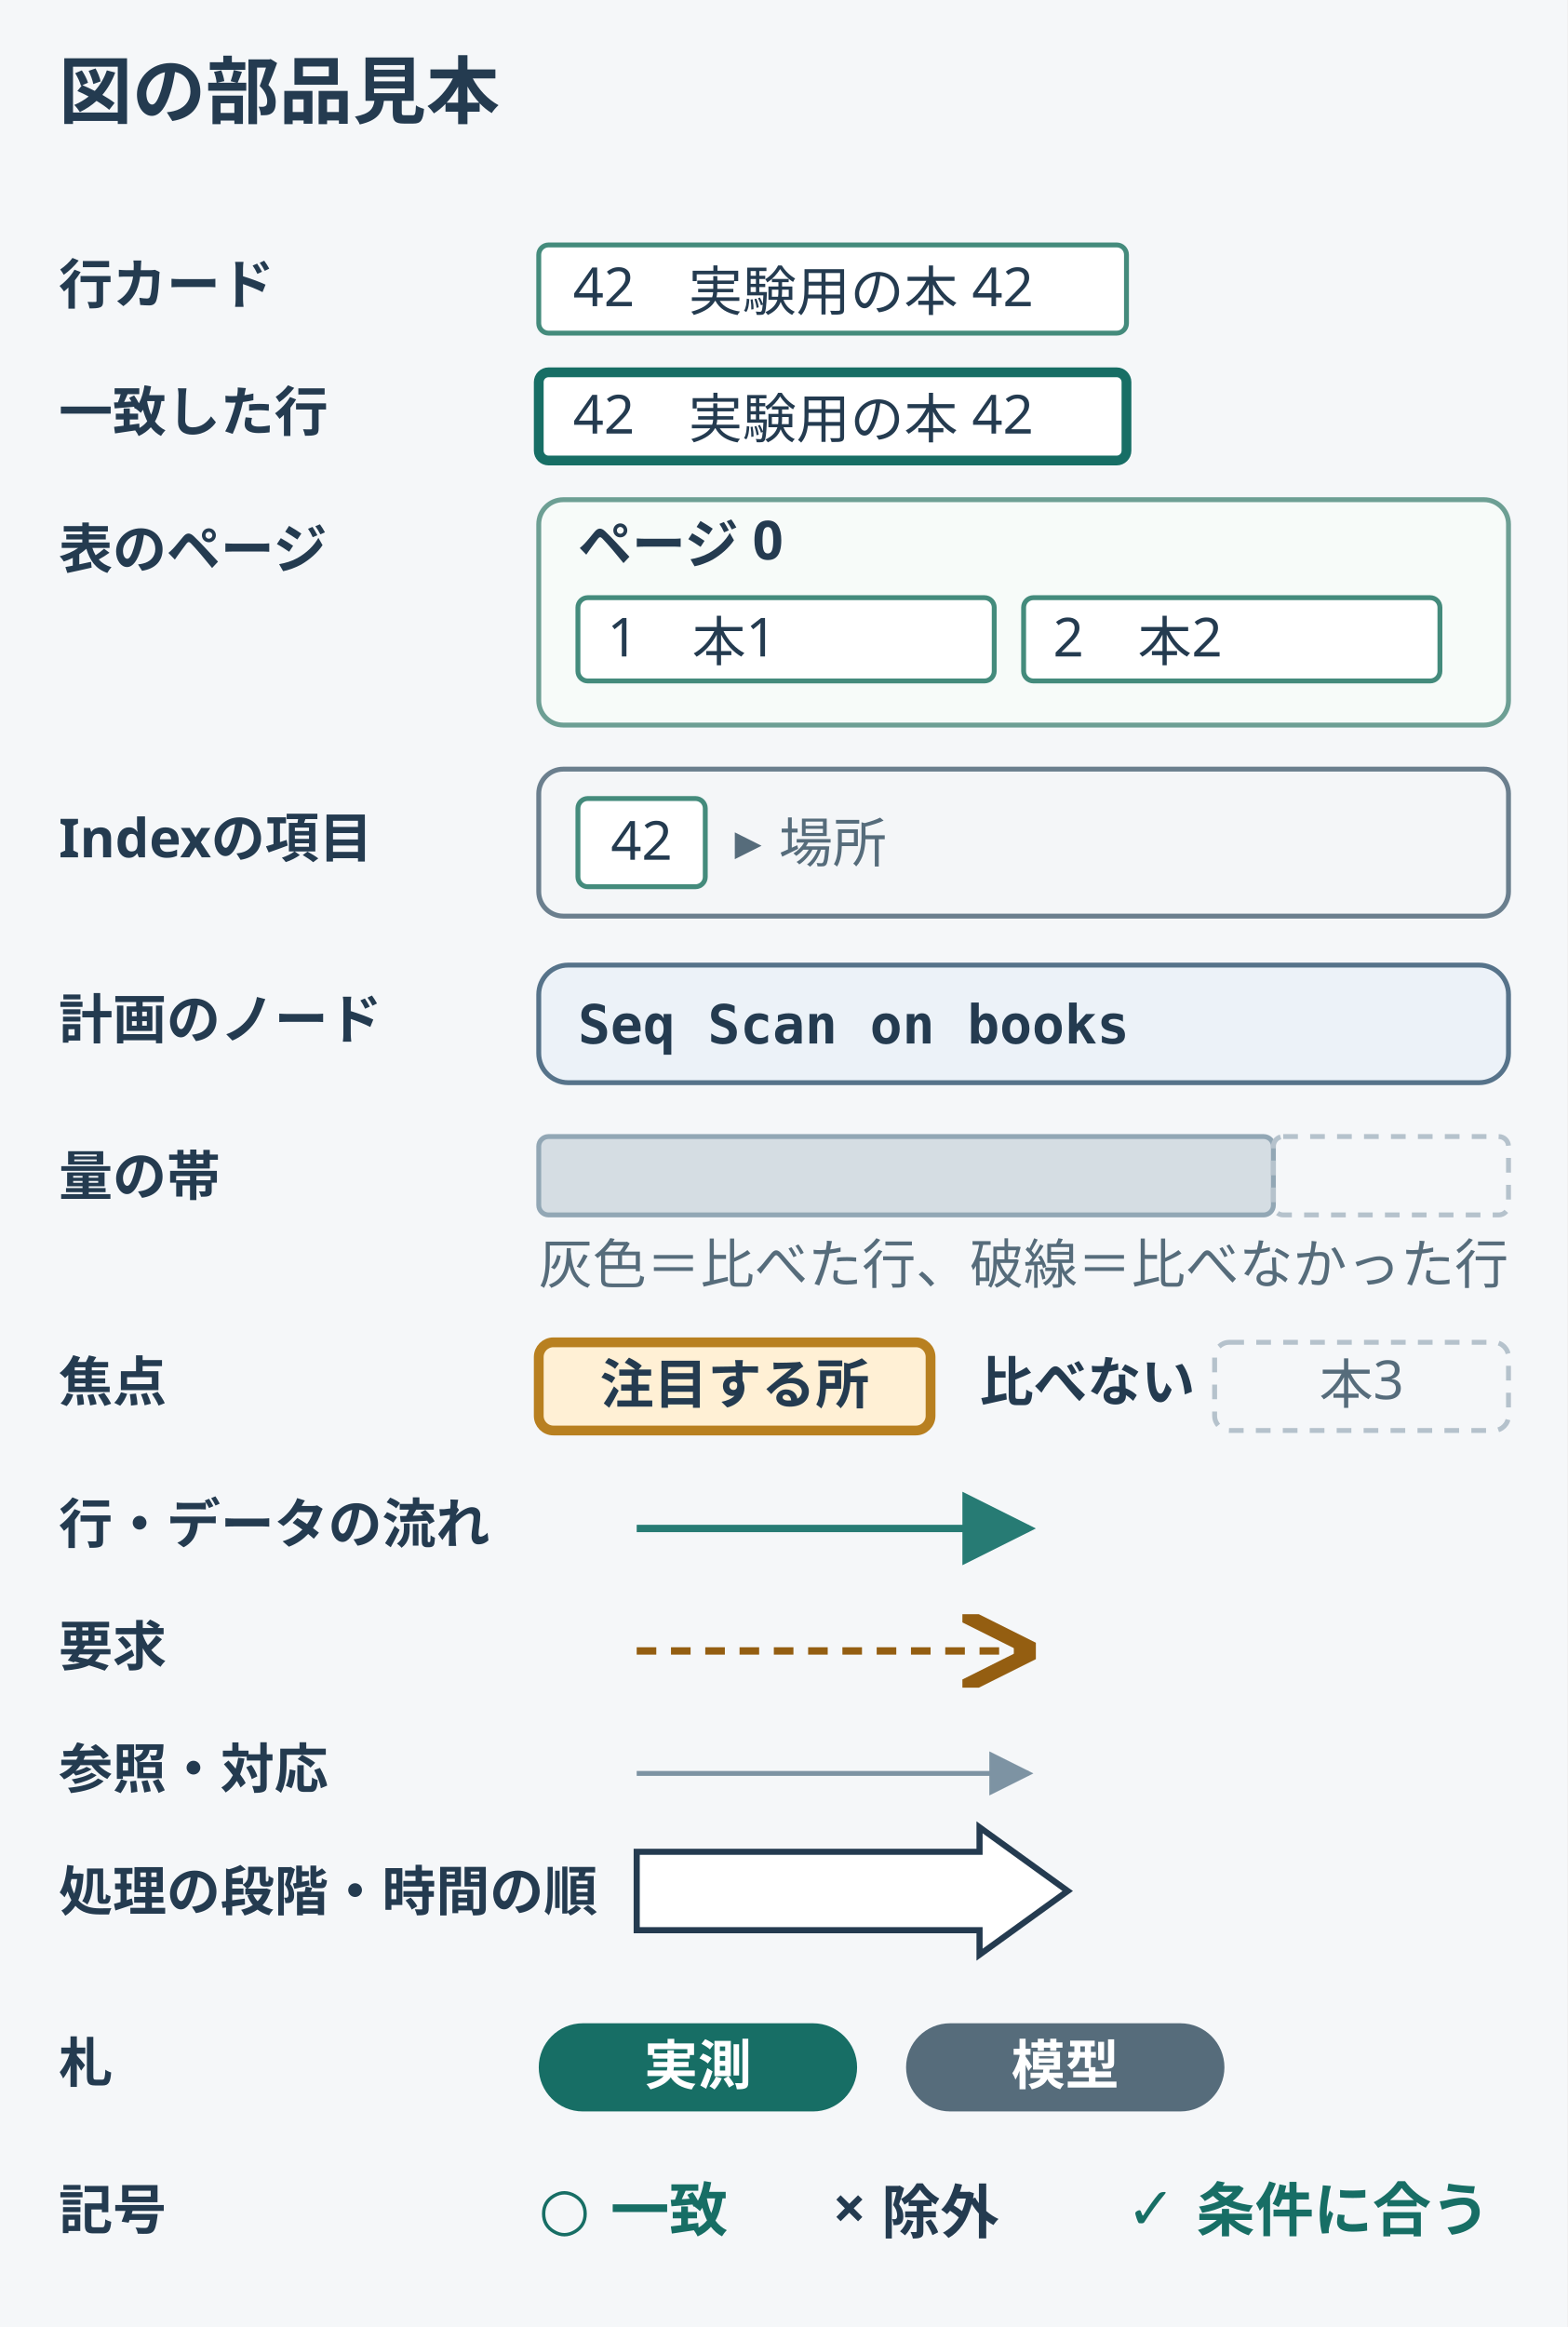
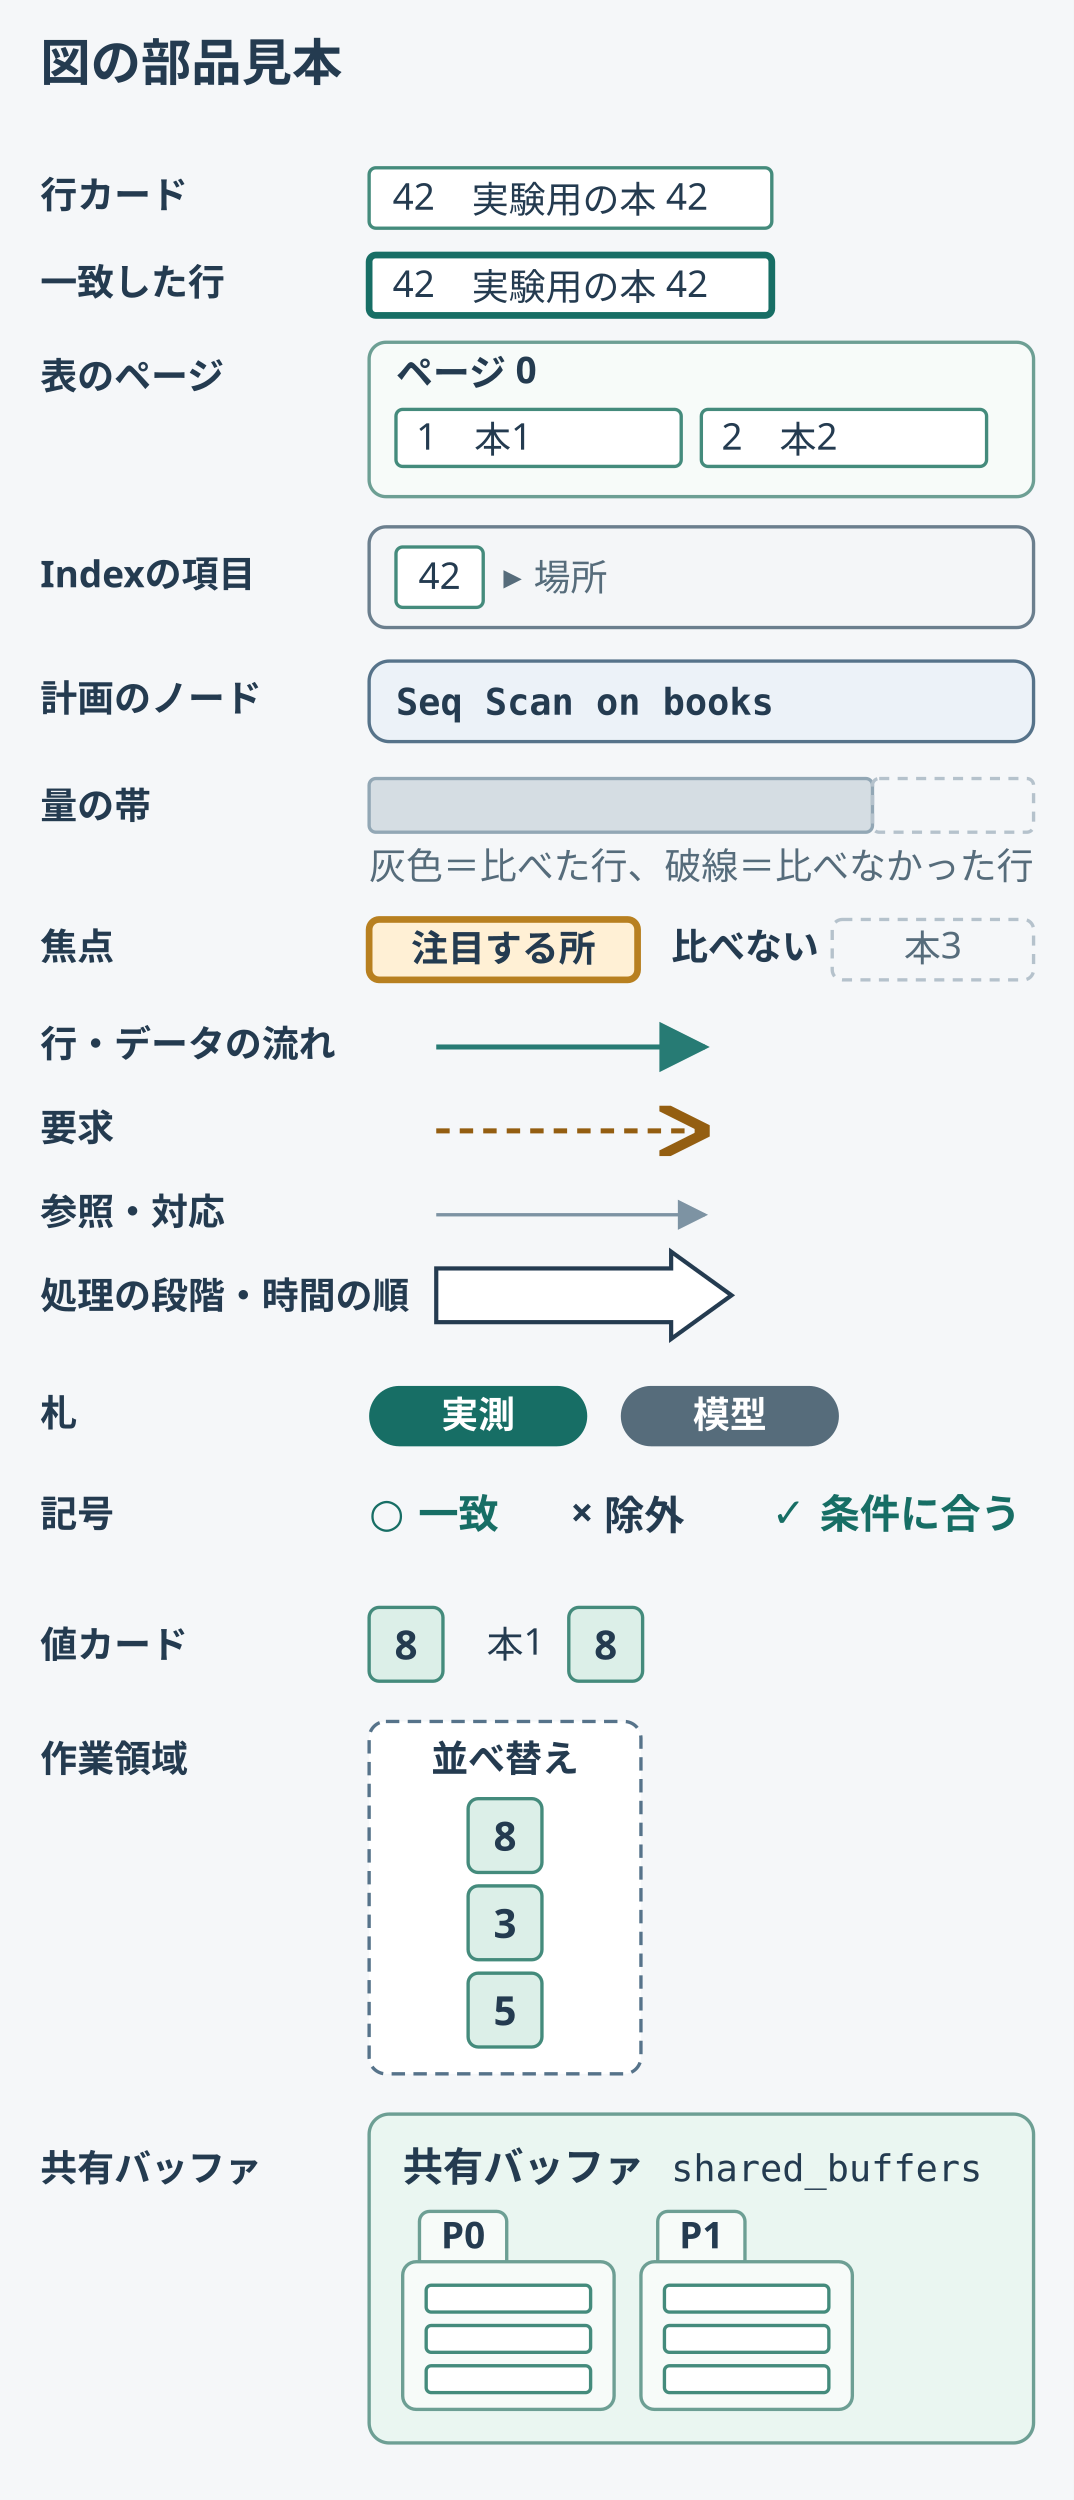
- <svg xmlns="http://www.w3.org/2000/svg" width="640" height="950" viewBox="0 0 640 950" role="img" aria-labelledby="title">
+ <svg xmlns="http://www.w3.org/2000/svg" width="640" height="1490" viewBox="0 0 640 1490" role="img" aria-labelledby="title">
  <defs>
    <marker id="flow" markerWidth="10" markerHeight="10" refX="9" refY="5" orient="auto">
      <path d="M0 0L10 5L0 10z" fill="#277b74" />
    </marker>
    <marker id="req" markerWidth="10" markerHeight="10" refX="9" refY="5" orient="auto">
      <path d="M0 0L10 5L0 10" fill="none" stroke="#945e11" stroke-width="2" />
    </marker>
    <marker id="ref" markerWidth="9" markerHeight="9" refX="8" refY="4.5" orient="auto">
      <path d="M0 0L9 4.5L0 9z" fill="#7d93a3" />
    </marker>
  </defs>
  <style>
text{font-family:"Hiragino Sans","Noto Sans JP",sans-serif;font-size:24px;fill:#243b50}
.h{font-size:30px;font-weight:700}.b{font-weight:700}.s{font-size:22px}.m{font-size:22px;fill:#566c7b}
.mono{font-family:ui-monospace,Menlo,monospace;font-size:22px}.tag{font-size:22px;font-weight:700;fill:#fff}
.teal{fill:#176e65}.brown{fill:#945e11}.real{fill:#176e65}.model{fill:#566c7b}
.panel{fill:#fff;stroke:#cedae1;stroke-width:2}.node{fill:#ecf2f8;stroke:#56738a;stroke-width:2}
.row{fill:#fff;stroke:#448b7c;stroke-width:2}.match{fill:#fff;stroke:#176e65;stroke-width:4}
.page{fill:#f7fbf9;stroke:#6d9f94;stroke-width:2}.ipage{fill:#f4f6f8;stroke:#6b7f8e;stroke-width:2}
.band{fill:#d5dde3;stroke:#92a7b5;stroke-width:2}.skip{fill:none;stroke:#b5c2cc;stroke-width:2;stroke-dasharray:6 5}
.hot{fill:#fff0d5;stroke:#b88020;stroke-width:4}.ghost{fill:#f5f7f9;stroke:#b5c2cc;stroke-width:2;stroke-dasharray:6 5}
.flow{fill:none;stroke:#277b74;stroke-width:3;marker-end:url(#flow)}.req{fill:none;stroke:#945e11;stroke-width:3;stroke-dasharray:8 6;marker-end:url(#req)}
.ref{fill:none;stroke:#7d93a3;stroke-width:2;marker-end:url(#ref)}.step{fill:#fff;stroke:#243b50;stroke-width:2.5}
.spine{fill:#e9f3f4;stroke:#243b50;stroke-width:1.5}
+ .work{fill:#fff;stroke:#56738a;stroke-width:2;stroke-dasharray:8 5}.val{fill:#dcefe8;stroke:#448b7c;stroke-width:2}.buffer{fill:#eaf6f1;stroke:#6d9f94;stroke-width:2}
  </style>
-   <rect width="640" height="950" fill="#f5f7f9" />
+   <rect width="640" height="1490" fill="#f5f7f9" />
  <text x="24" y="48" class="h">図の部品見本</text>
  <g id="row-card">
    <text x="24" y="124" class="s b">行カード</text>
    <rect x="220" y="100" width="240" height="36" rx="4" class="row" />
    <text x="234" y="125" class="s">42　実験用の本 42</text>
  </g>
  <g id="match-card">
    <text x="24" y="176" class="s b">一致した行</text>
    <rect x="220" y="152" width="240" height="36" rx="4" class="match" />
    <text x="234" y="177" class="s">42　実験用の本 42</text>
  </g>
  <g id="table-page">
    <text x="24" y="232" class="s b">表のページ</text>
    <rect x="220" y="204" width="396" height="92" rx="10" class="page" />
    <text x="236" y="230" class="s b">ページ 0</text>
    <rect x="236" y="244" width="170" height="34" rx="4" class="row" />
    <text x="248" y="268" class="s">1　本1</text>
    <rect x="418" y="244" width="170" height="34" rx="4" class="row" />
    <text x="430" y="268" class="s">2　本2</text>
  </g>
  <g id="index-entry">
    <text x="24" y="350" class="s b">Indexの項目</text>
    <rect x="220" y="314" width="396" height="60" rx="10" class="ipage" />
    <rect x="236" y="326" width="52" height="36" rx="4" class="row" />
    <text x="262" y="351" text-anchor="middle" class="s">42</text>
    <text x="300" y="351" class="s m">▸ 場所</text>
  </g>
  <g id="plan-node">
    <text x="24" y="424" class="s b">計画のノード</text>
    <rect x="220" y="394" width="396" height="48" rx="12" class="node" />
    <text x="236" y="426" class="mono b">Seq Scan on books</text>
  </g>
  <g id="quantity-band">
    <text x="24" y="488" class="s b">量の帯</text>
    <rect x="220" y="464" width="300" height="32" rx="4" class="band" />
    <rect x="520" y="464" width="96" height="32" rx="4" class="skip" />
    <text x="220" y="524" class="m">灰色＝比べた行、破線＝比べなかった行</text>
  </g>
  <g id="emphasis">
    <text x="24" y="572" class="s b">焦点</text>
    <rect x="220" y="548" width="160" height="36" rx="6" class="hot" />
    <text x="300" y="573" text-anchor="middle" class="s b">注目する所</text>
    <text x="400" y="572" class="s b">比べない</text>
    <rect x="496" y="548" width="120" height="36" rx="6" class="ghost" />
    <text x="556" y="573" text-anchor="middle" class="m">本3</text>
  </g>
  <g id="arrows">
    <text x="24" y="630" class="s b">行・データの流れ</text>
    <path d="M260 624 H420" class="flow" />
    <text x="24" y="680" class="s b">要求</text>
    <path d="M260 674 H420" class="req" />
    <text x="24" y="730" class="s b">参照・対応</text>
    <path d="M260 724 H420" class="ref" />
    <text x="24" y="780" class="s b">処理の段階・時間の順</text>
    <path d="M260 756 H400 V746 L436 772 L400 798 V788 H260 Z" class="step" />
  </g>
  <g id="tags">
    <text x="24" y="850" class="s b">札</text>
    <rect x="220" y="826" width="130" height="36" rx="18" class="real" />
    <text x="285" y="851" text-anchor="middle" class="tag">実測</text>
    <rect x="370" y="826" width="130" height="36" rx="18" class="model" />
    <text x="435" y="851" text-anchor="middle" class="tag">模型</text>
  </g>
  <g id="marks">
    <text x="24" y="910" class="s b">記号</text>
    <text x="220" y="910" class="b teal">○ 一致</text>
    <text x="340" y="910" class="b">× 除外</text>
    <text x="460" y="910" class="b teal">✓ 条件に合う</text>
  </g>
+   <g id="value-card">
+     <text x="24" y="988" class="s b">値カード</text>
+     <rect x="220" y="958" width="44" height="44" rx="6" class="val" />
+     <text x="242" y="989" text-anchor="middle" class="b">8</text>
+     <text x="290" y="988" class="s">本1</text>
+     <rect x="339" y="958" width="44" height="44" rx="6" class="val" />
+     <text x="361" y="989" text-anchor="middle" class="b">8</text>
+   </g>
+   <g id="work-area">
+     <text x="24" y="1056" class="s b">作業領域</text>
+     <rect x="220" y="1026" width="162" height="210" rx="10" class="work" />
+     <text x="301" y="1056" text-anchor="middle" class="s b">並べ替え</text>
+     <rect x="279" y="1072" width="44" height="44" rx="6" class="val" />
+     <text x="301" y="1103" text-anchor="middle" class="b">8</text>
+     <rect x="279" y="1124" width="44" height="44" rx="6" class="val" />
+     <text x="301" y="1155" text-anchor="middle" class="b">3</text>
+     <rect x="279" y="1176" width="44" height="44" rx="6" class="val" />
+     <text x="301" y="1207" text-anchor="middle" class="b">5</text>
+   </g>
+   <g id="shared-buffers">
+     <text x="24" y="1300" class="s b">共有バッファ</text>
+     <rect x="220" y="1260" width="396" height="196" rx="12" class="buffer" />
+     <text x="240" y="1300" class="b">共有バッファ</text>
+     <text x="400" y="1300" class="mono">shared_buffers</text>
+     <rect x="250" y="1318" width="52" height="36" rx="6" class="page" />
+     <rect x="240" y="1348" width="126" height="88" rx="8" class="page" />
+     <rect x="254" y="1362" width="98" height="16" rx="3" class="row" />
+     <rect x="254" y="1386" width="98" height="16" rx="3" class="row" />
+     <rect x="254" y="1410" width="98" height="16" rx="3" class="row" />
+     <text x="276" y="1340" text-anchor="middle" class="s b">P0</text>
+     <rect x="392" y="1318" width="52" height="36" rx="6" class="page" />
+     <rect x="382" y="1348" width="126" height="88" rx="8" class="page" />
+     <rect x="396" y="1362" width="98" height="16" rx="3" class="row" />
+     <rect x="396" y="1386" width="98" height="16" rx="3" class="row" />
+     <rect x="396" y="1410" width="98" height="16" rx="3" class="row" />
+     <text x="418" y="1340" text-anchor="middle" class="s b">P1</text>
+   </g>
</svg>
